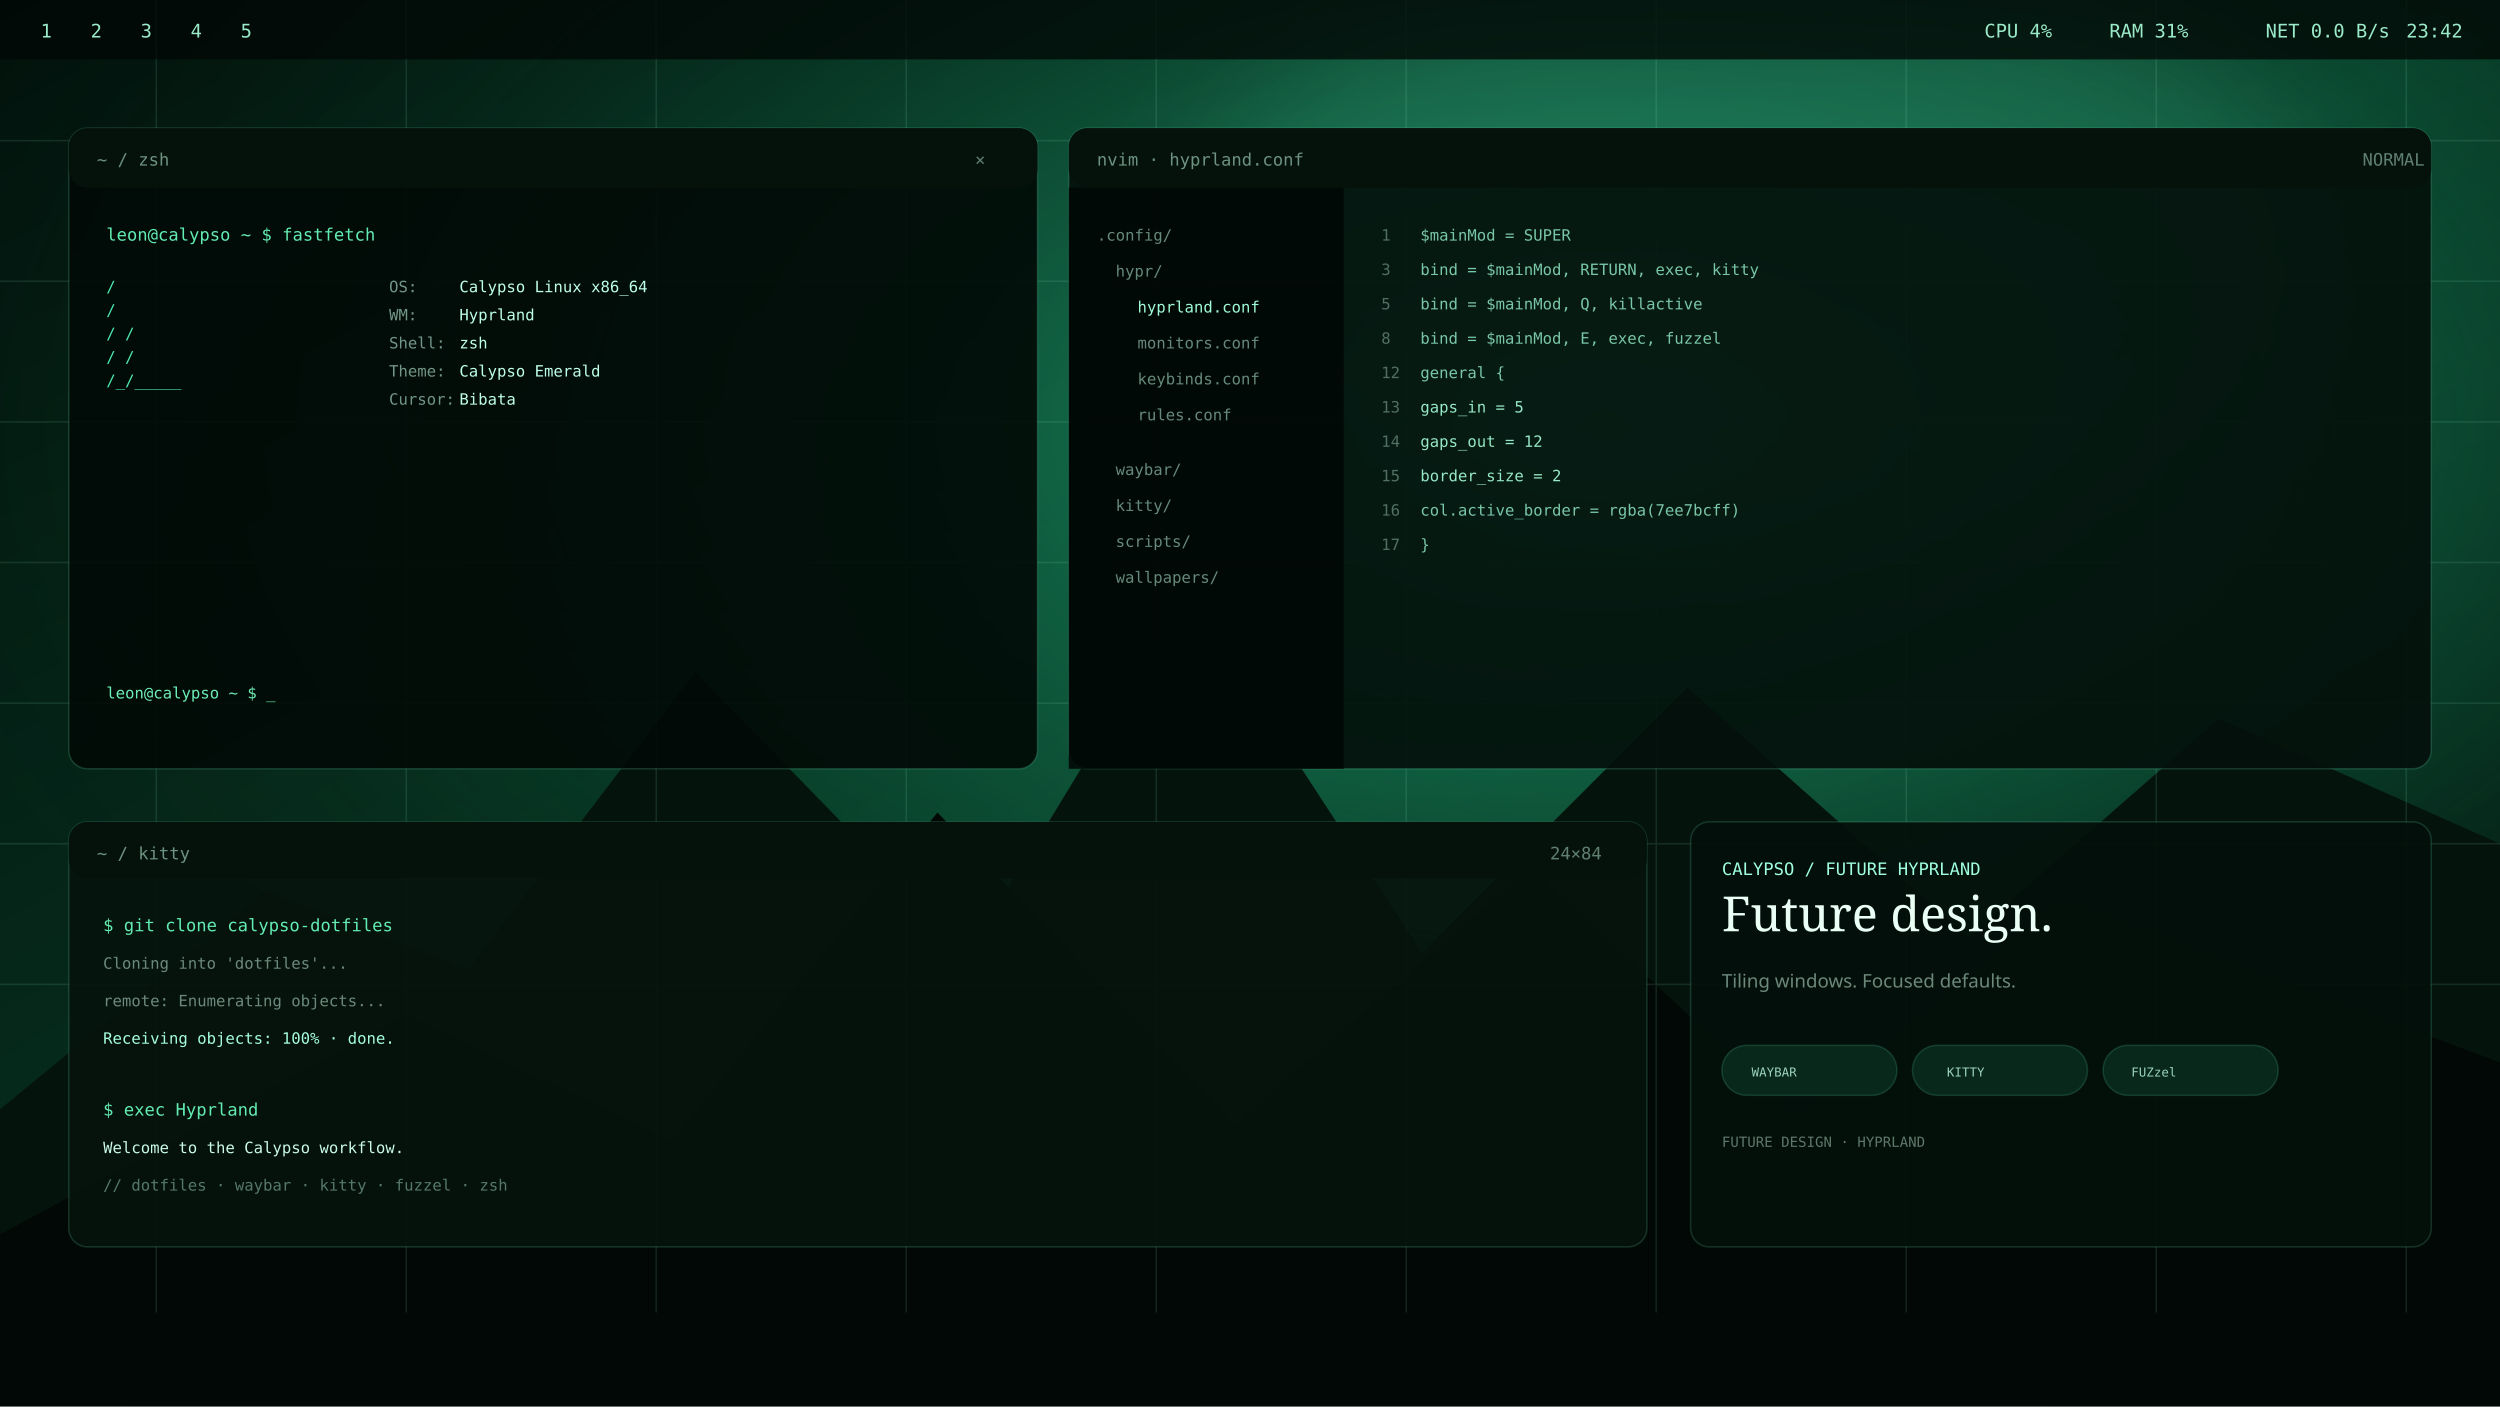
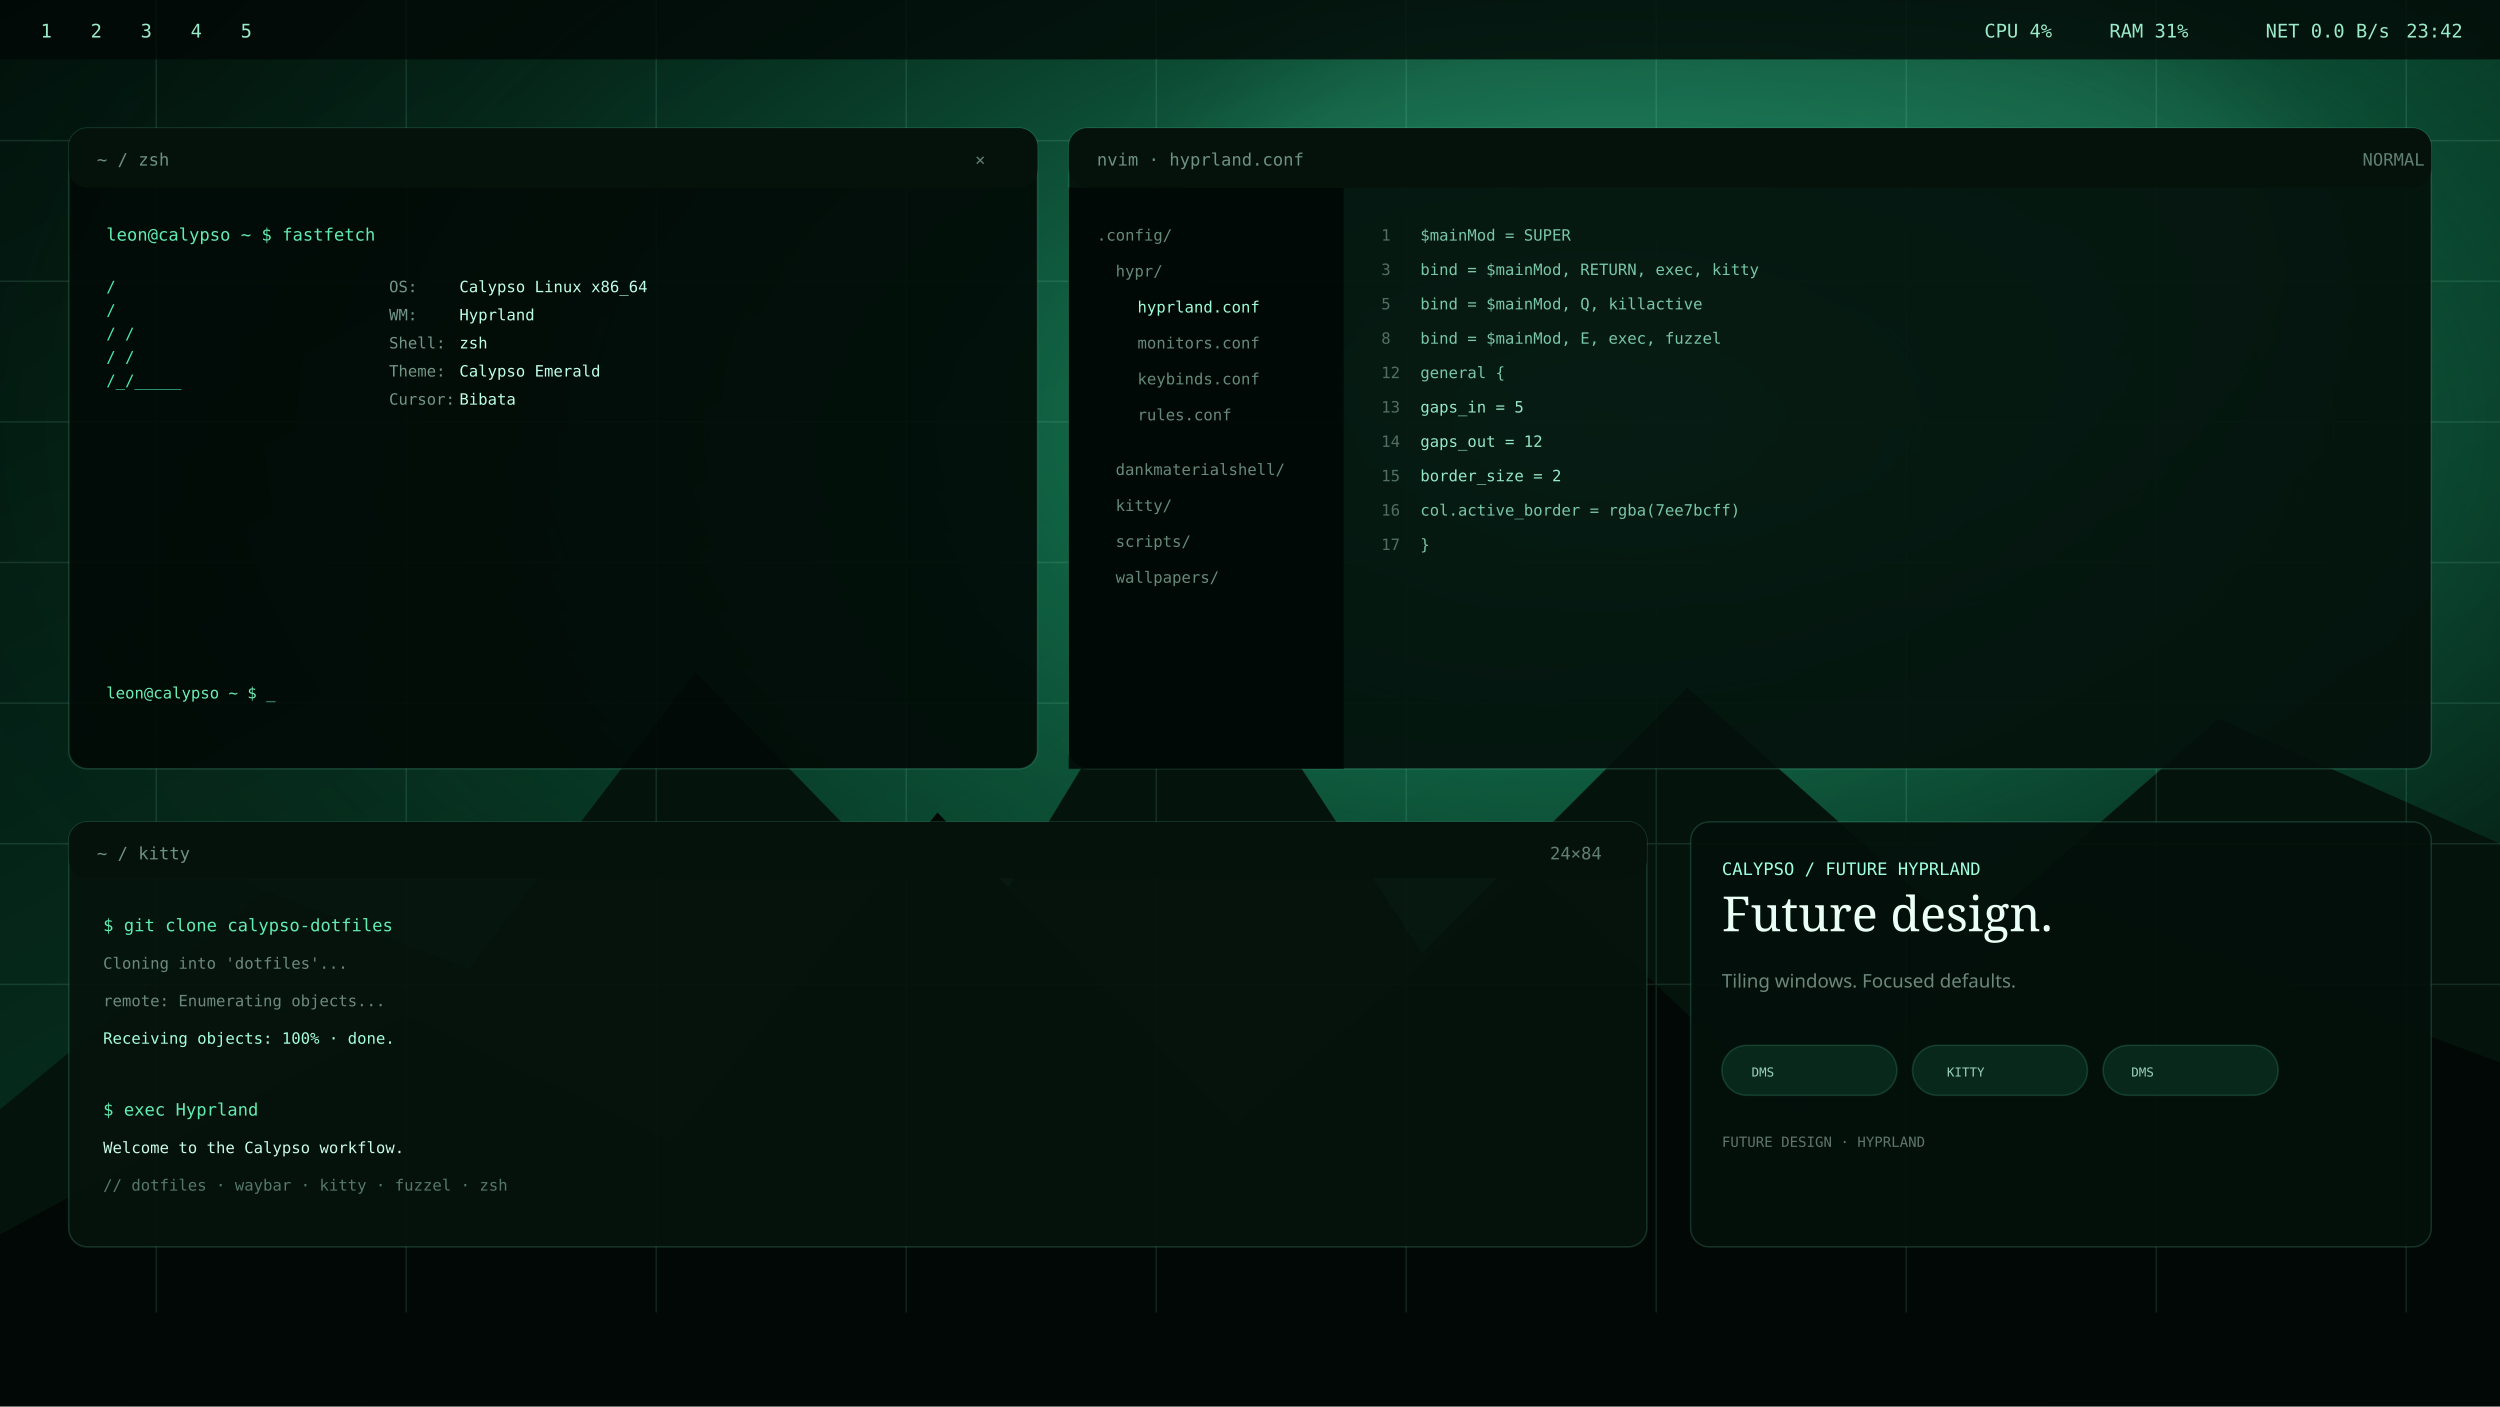
<svg xmlns="http://www.w3.org/2000/svg" viewBox="0 0 1600 900">
  <defs>
    <linearGradient id="bg" x1="0" y1="0" x2="1" y2="1">
      <stop stop-color="#02110b" />
      <stop offset=".5" stop-color="#06301f" />
      <stop offset="1" stop-color="#010603" />
    </linearGradient>
    <radialGradient id="aurora" cx=".64" cy=".3" r=".7">
      <stop stop-color="#35efaa" stop-opacity=".55" />
      <stop offset=".65" stop-color="#19a976" stop-opacity=".12" />
      <stop offset="1" stop-color="#0a2d1e" stop-opacity="0" />
    </radialGradient>
    <filter id="blur">
      <feGaussianBlur stdDeviation="34" />
    </filter>
  </defs>
  <rect width="1600" height="900" fill="url(#bg)" />
  <rect width="1600" height="900" fill="url(#aurora)" />
  <path d="M0 710 170 570 300 620 445 430 620 610 760 380 910 610 1080 440 1260 600 1420 460 1600 540V900H0Z" fill="#04130c" />
  <path d="M0 790 260 650 430 730 600 520 790 720 980 555 1150 715 1320 575 1600 680V900H0Z" fill="#020805" />
  <ellipse cx="1120" cy="160" rx="360" ry="190" fill="#6dffd3" opacity=".10" filter="url(#blur)" />
  <g opacity=".11" stroke="#9dffde">
    <path d="M0 90H1600M0 180H1600M0 270H1600M0 360H1600M0 450H1600M0 540H1600M0 630H1600" />
    <path d="M100 0V840M260 0V840M420 0V840M580 0V840M740 0V840M900 0V840M1060 0V840M1220 0V840M1380 0V840M1540 0V840" />
  </g>
  <rect x="0" y="0" width="1600" height="38" fill="#020805" fill-opacity=".8" />
  <g fill="#9beac9" font-family="monospace" font-size="12">
    <text x="26" y="24">1</text>
    <text x="58" y="24">2</text>
    <text x="90" y="24">3</text>
    <text x="122" y="24">4</text>
    <text x="154" y="24">5</text>
    <text x="1270" y="24">CPU 4%</text>
    <text x="1350" y="24">RAM 31%</text>
    <text x="1450" y="24">NET 0.0 B/s</text>
    <text x="1540" y="24">23:42</text>
  </g>
  <g transform="translate(44 82)">
    <rect width="620" height="410" rx="12" fill="#020906" fill-opacity=".90" stroke="#76ffd2" stroke-opacity=".17" />
    <rect x="0" y="0" width="620" height="38" rx="12" fill="#05120c" />
    <text x="18" y="24" fill="#6d9281" font-family="monospace" font-size="11">~ / zsh</text>
    <text x="580" y="24" fill="#608072" font-family="monospace" font-size="11">×</text>
    <text x="24" y="72" fill="#63ecb2" font-family="monospace" font-size="11">leon@calypso ~ $ fastfetch</text>
    <g fill="#4be9ad" font-family="monospace" font-size="10">
      <text x="24" y="105">         /</text>
      <text x="24" y="120">        /  </text>
      <text x="24" y="135">       / / </text>
      <text x="24" y="150">      / /   </text>
      <text x="24" y="165">     /_/_____</text>
    </g>
    <g fill="#729688" font-family="monospace" font-size="10">
      <text x="205" y="105">OS:</text>
      <text x="250" y="105" fill="#bfffe8">Calypso Linux x86_64</text>
      <text x="205" y="123">WM:</text>
      <text x="250" y="123" fill="#bfffe8">Hyprland</text>
      <text x="205" y="141">Shell:</text>
      <text x="250" y="141" fill="#bfffe8">zsh</text>
      <text x="205" y="159">Theme:</text>
      <text x="250" y="159" fill="#bfffe8">Calypso Emerald</text>
      <text x="205" y="177">Cursor:</text>
      <text x="250" y="177" fill="#bfffe8">Bibata</text>
    </g>
    <text x="24" y="365" fill="#6eeeb7" font-family="monospace" font-size="10">leon@calypso ~ $ _</text>
  </g>
  <g transform="translate(684 82)">
    <rect width="872" height="410" rx="12" fill="#04110b" fill-opacity=".92" stroke="#76ffd2" stroke-opacity=".17" />
    <rect x="0" y="0" width="872" height="38" rx="12" fill="#05120c" />
    <text x="18" y="24" fill="#6d9281" font-family="monospace" font-size="11">nvim · hyprland.conf</text>
    <text x="828" y="24" fill="#608072" font-family="monospace" font-size="11">NORMAL</text>
    <rect x="0" y="38" width="176" height="372" fill="#020806" fill-opacity=".9" />
    <g fill="#66897a" font-family="monospace" font-size="10">
      <text x="18" y="72">.config/</text>
      <text x="30" y="95">hypr/</text>
      <text x="44" y="118" fill="#a0fbd7">hyprland.conf</text>
      <text x="44" y="141">monitors.conf</text>
      <text x="44" y="164">keybinds.conf</text>
      <text x="44" y="187">rules.conf</text>
-       <text x="30" y="222">waybar/</text>
+       <text x="30" y="222">dankmaterialshell/</text>
      <text x="30" y="245">kitty/</text>
      <text x="30" y="268">scripts/</text>
      <text x="30" y="291">wallpapers/</text>
    </g>
    <g font-family="monospace" font-size="10">
      <text x="200" y="72" fill="#526f63">1</text>
      <text x="225" y="72" fill="#79c6a8">$mainMod = SUPER</text>
      <text x="200" y="94" fill="#526f63">3</text>
      <text x="225" y="94" fill="#79c6a8">bind = $mainMod, RETURN, exec, kitty</text>
      <text x="200" y="116" fill="#526f63">5</text>
      <text x="225" y="116" fill="#79c6a8">bind = $mainMod, Q, killactive</text>
      <text x="200" y="138" fill="#526f63">8</text>
      <text x="225" y="138" fill="#79c6a8">bind = $mainMod, E, exec, fuzzel</text>
      <text x="200" y="160" fill="#526f63">12</text>
      <text x="225" y="160" fill="#79c6a8">general {</text>
      <text x="200" y="182" fill="#526f63">13</text>
      <text x="225" y="182" fill="#96e8c7">  gaps_in = 5</text>
      <text x="200" y="204" fill="#526f63">14</text>
      <text x="225" y="204" fill="#96e8c7">  gaps_out = 12</text>
      <text x="200" y="226" fill="#526f63">15</text>
      <text x="225" y="226" fill="#96e8c7">  border_size = 2</text>
      <text x="200" y="248" fill="#526f63">16</text>
      <text x="225" y="248" fill="#79c6a8">  col.active_border = rgba(7ee7bcff)</text>
      <text x="200" y="270" fill="#526f63">17</text>
      <text x="225" y="270" fill="#79c6a8">}</text>
    </g>
  </g>
  <g transform="translate(44 526)">
    <rect width="1010" height="272" rx="12" fill="#06130d" fill-opacity=".9" stroke="#76ffd2" stroke-opacity=".16" />
    <rect x="0" y="0" width="1010" height="36" rx="12" fill="#05120c" />
    <text x="18" y="24" fill="#6d9281" font-family="monospace" font-size="11">~ / kitty</text>
    <text x="948" y="24" fill="#608072" font-family="monospace" font-size="11">24×84</text>
    <text x="22" y="70" fill="#63ecb2" font-family="monospace" font-size="11">$ git clone calypso-dotfiles</text>
    <text x="22" y="94" fill="#6c897c" font-family="monospace" font-size="10">Cloning into 'dotfiles'...</text>
    <text x="22" y="118" fill="#6c897c" font-family="monospace" font-size="10">remote: Enumerating objects...</text>
    <text x="22" y="142" fill="#a6ffe0" font-family="monospace" font-size="10">Receiving objects: 100% · done.</text>
    <text x="22" y="188" fill="#63ecb2" font-family="monospace" font-size="11">$ exec Hyprland</text>
    <text x="22" y="212" fill="#c9f9e8" font-family="monospace" font-size="10">Welcome to the Calypso workflow.</text>
    <text x="22" y="236" fill="#557869" font-family="monospace" font-size="10">// dotfiles · waybar · kitty · fuzzel · zsh</text>
  </g>
  <g transform="translate(1082 526)">
    <rect width="474" height="272" rx="12" fill="#04100a" fill-opacity=".92" stroke="#76ffd2" stroke-opacity=".16" />
    <text x="20" y="34" fill="#9fffe0" font-family="monospace" font-size="11">CALYPSO / FUTURE HYPRLAND</text>
    <text x="20" y="70" fill="#eafff5" font-family="Georgia" font-size="31">Future design.</text>
    <text x="20" y="106" fill="#6c887b" font-family="sans-serif" font-size="12">Tiling windows. Focused defaults.</text>
    <g fill="#08281b" stroke="#58dcae" stroke-opacity=".18">
      <rect x="20" y="143" width="112" height="32" rx="16" />
      <rect x="142" y="143" width="112" height="32" rx="16" />
      <rect x="264" y="143" width="112" height="32" rx="16" />
    </g>
    <g fill="#9bd3bd" font-family="monospace" font-size="8">
-       <text x="39" y="163">WAYBAR</text>
+       <text x="39" y="163">DMS</text>
      <text x="164" y="163">KITTY</text>
-       <text x="282" y="163">FUZzel</text>
+       <text x="282" y="163">DMS</text>
    </g>
    <text x="20" y="208" fill="#5e776b" font-family="monospace" font-size="9">FUTURE DESIGN · HYPRLAND</text>
  </g>
</svg>
